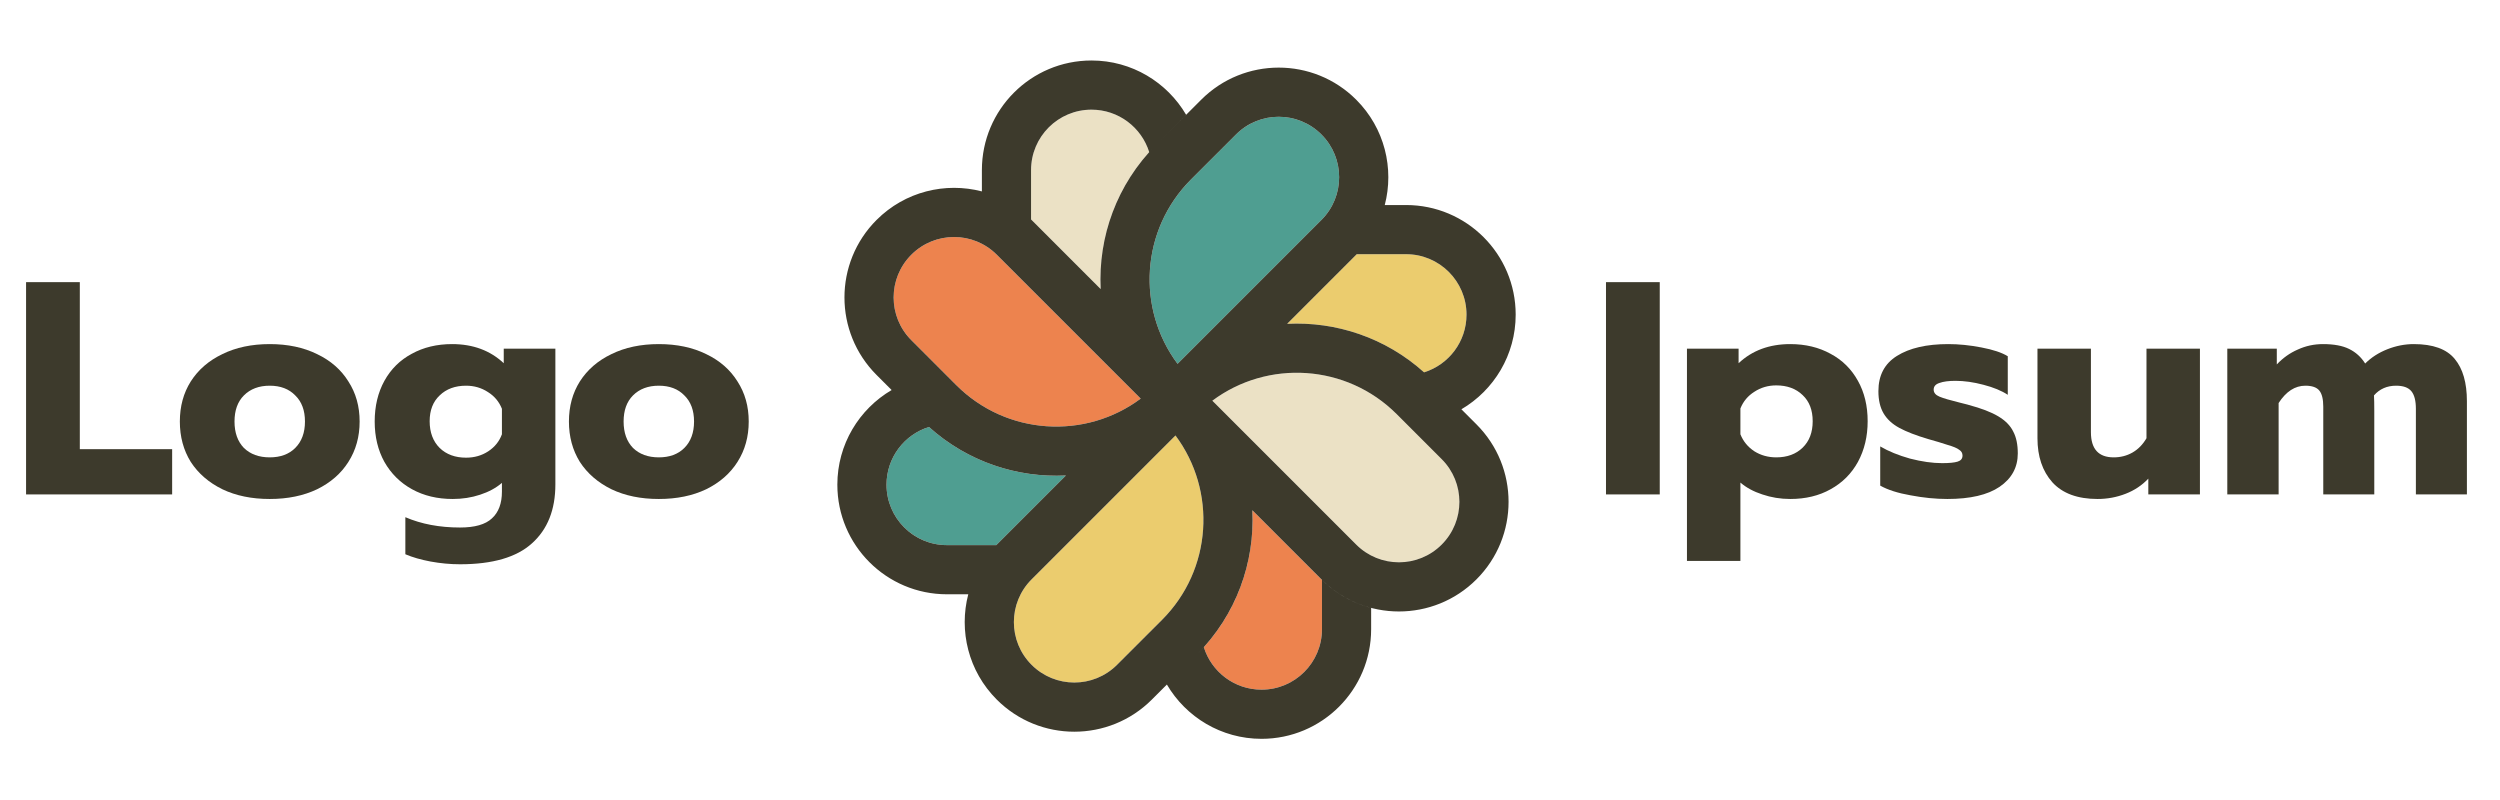
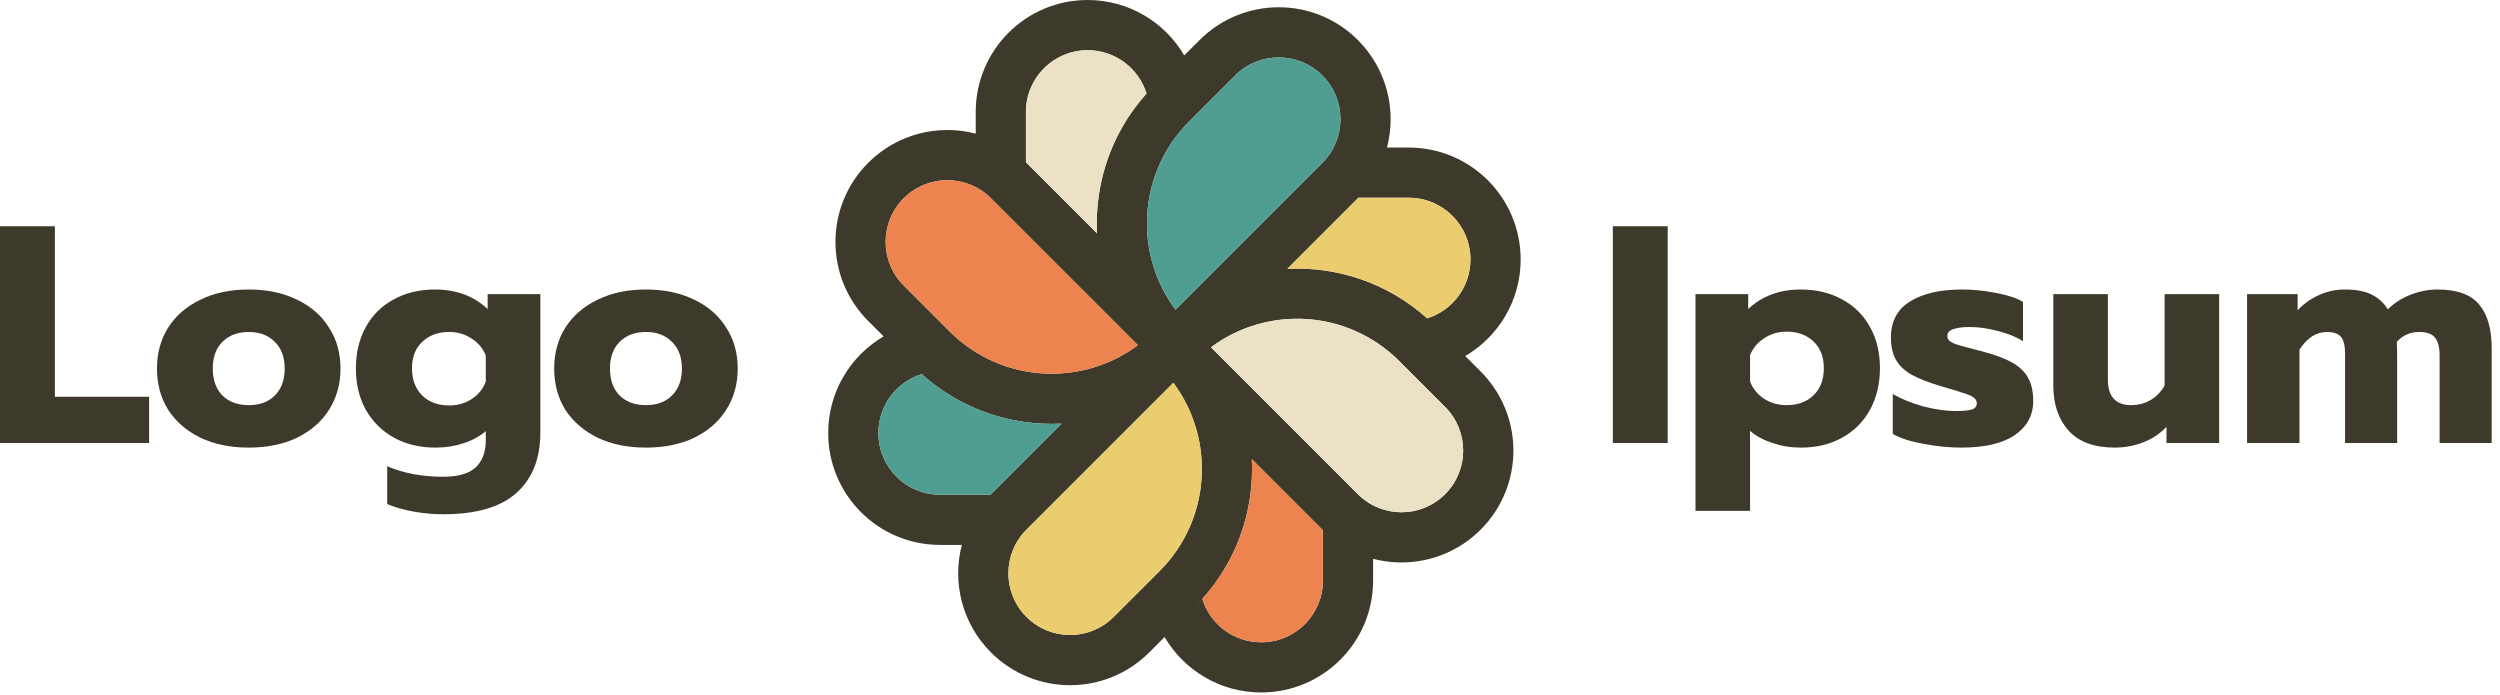
- <svg xmlns="http://www.w3.org/2000/svg" width="147" height="47" viewBox="0 0 147 47" fill="none">
-   <path fill-rule="evenodd" clip-rule="evenodd" d="M72.676 7.907C74.063 6.52 76.313 6.52 77.701 7.907C79.089 9.295 79.089 11.545 77.701 12.933L69.24 21.394C66.811 18.138 67.075 13.508 70.032 10.551L72.676 7.907Z" fill="#4F9E91" />
-   <path fill-rule="evenodd" clip-rule="evenodd" d="M84.771 26.997C86.159 28.384 86.159 30.634 84.771 32.022C83.384 33.41 81.134 33.41 79.746 32.022L71.285 23.561C74.54 21.132 79.171 21.396 82.128 24.353L84.771 26.997Z" fill="#EBE1C5" />
-   <path fill-rule="evenodd" clip-rule="evenodd" d="M65.682 39.092C64.294 40.48 62.044 40.48 60.657 39.092C59.269 37.705 59.269 35.455 60.657 34.067L69.117 25.606C71.547 28.862 71.283 33.492 68.326 36.449L65.682 39.092Z" fill="#EBCC6E" />
-   <path fill-rule="evenodd" clip-rule="evenodd" d="M53.587 20.003C52.199 18.615 52.199 16.365 53.587 14.978C54.974 13.59 57.224 13.59 58.612 14.978L67.073 23.439C63.817 25.868 59.187 25.604 56.23 22.647L53.587 20.003Z" fill="#ED834E" />
-   <path fill-rule="evenodd" clip-rule="evenodd" d="M70.785 38.056C72.831 35.781 73.782 32.87 73.638 30.003L77.701 34.067C77.712 34.077 77.722 34.087 77.732 34.097V36.998C77.732 38.961 76.141 40.552 74.178 40.552C72.584 40.552 71.235 39.502 70.785 38.056Z" fill="#ED834E" />
-   <path fill-rule="evenodd" clip-rule="evenodd" d="M54.623 25.106C56.898 27.152 59.809 28.103 62.675 27.959L58.612 32.022C58.602 32.032 58.592 32.043 58.582 32.053H55.681C53.718 32.053 52.127 30.462 52.127 28.499C52.127 26.905 53.177 25.556 54.623 25.106Z" fill="#4F9E91" />
-   <path fill-rule="evenodd" clip-rule="evenodd" d="M83.735 21.894C81.46 19.848 78.549 18.897 75.682 19.041L79.746 14.977C79.756 14.967 79.766 14.957 79.776 14.947H82.677C84.64 14.947 86.231 16.538 86.231 18.501C86.231 20.095 85.181 21.444 83.735 21.894Z" fill="#EBCC6E" />
-   <path fill-rule="evenodd" clip-rule="evenodd" d="M67.573 8.944C65.527 11.219 64.576 14.13 64.72 16.997L60.657 12.933C60.646 12.923 60.636 12.913 60.626 12.903V10.002C60.626 8.039 62.217 6.448 64.18 6.448C65.774 6.448 67.123 7.498 67.573 8.944Z" fill="#EBE1C5" />
-   <path fill-rule="evenodd" clip-rule="evenodd" d="M64.18 3.557C60.62 3.557 57.735 6.443 57.735 10.002V11.255C55.593 10.696 53.22 11.255 51.542 12.933C49.025 15.45 49.025 19.531 51.542 22.048L52.428 22.934C50.519 24.053 49.236 26.126 49.236 28.499C49.236 32.059 52.122 34.944 55.681 34.944H56.934C56.375 37.086 56.934 39.459 58.612 41.137C61.129 43.654 65.21 43.654 67.727 41.137L70.37 38.493C72.702 36.161 73.792 33.057 73.638 30.003L77.701 34.067C80.218 36.584 84.299 36.584 86.816 34.067C89.333 31.55 89.333 27.469 86.816 24.952L85.93 24.066C87.839 22.948 89.122 20.874 89.122 18.501C89.122 14.941 86.236 12.056 82.677 12.056H81.424C81.983 9.915 81.424 7.541 79.746 5.863C77.229 3.346 73.148 3.346 70.631 5.863L67.988 8.507C65.656 10.839 64.566 13.943 64.72 16.997L60.657 12.933C60.647 12.923 60.636 12.913 60.626 12.903V10.002C60.626 8.039 62.217 6.448 64.18 6.448C65.774 6.448 67.123 7.498 67.573 8.944C67.707 8.795 67.845 8.65 67.988 8.507L69.745 6.75C68.626 4.84 66.553 3.557 64.18 3.557ZM79.776 14.947C79.766 14.957 79.756 14.968 79.746 14.978L75.683 19.041C78.549 18.897 81.46 19.848 83.735 21.894C85.181 21.444 86.231 20.095 86.231 18.501C86.231 16.538 84.64 14.947 82.677 14.947H79.776ZM58.582 32.053C58.592 32.043 58.602 32.032 58.612 32.022L62.675 27.959C59.809 28.103 56.898 27.152 54.623 25.106C53.177 25.556 52.127 26.905 52.127 28.499C52.127 30.462 53.718 32.053 55.681 32.053H58.582ZM54.512 25.005C54.402 24.903 54.293 24.799 54.186 24.691V24.692C54.293 24.799 54.402 24.903 54.512 25.005ZM74.178 43.443C71.805 43.443 69.732 42.16 68.613 40.251L70.37 38.493C70.513 38.35 70.651 38.205 70.785 38.056C71.235 39.502 72.584 40.552 74.178 40.552C76.141 40.552 77.732 38.961 77.732 36.998V34.097C78.565 34.919 79.566 35.468 80.623 35.745V36.998C80.623 40.558 77.738 43.443 74.178 43.443ZM77.701 7.908C76.314 6.52 74.064 6.52 72.676 7.908L70.032 10.551C67.075 13.508 66.811 18.139 69.24 21.394L77.701 12.933C79.089 11.545 79.089 9.295 77.701 7.908ZM84.771 32.022C86.159 30.634 86.159 28.384 84.771 26.997L82.128 24.353C79.171 21.396 74.54 21.132 71.285 23.561L79.746 32.022C81.134 33.41 83.384 33.41 84.771 32.022ZM65.682 39.092C64.294 40.48 62.044 40.48 60.657 39.092C59.269 37.705 59.269 35.455 60.657 34.067L69.118 25.606C71.547 28.861 71.283 33.492 68.326 36.449L65.682 39.092ZM53.587 14.978C52.199 16.366 52.199 18.616 53.587 20.003L56.23 22.647C59.187 25.604 63.818 25.868 67.073 23.439L58.612 14.978C57.224 13.59 54.974 13.59 53.587 14.978Z" fill="#3D3A2C" />
-   <path d="M1.533 16.59H4.693V26.411H10.122V29.072H1.533V16.59Z" fill="#3D3A2C" />
-   <path d="M15.86 29.34C14.801 29.34 13.872 29.149 13.075 28.768C12.277 28.375 11.658 27.84 11.217 27.161C10.789 26.471 10.575 25.679 10.575 24.786C10.575 23.893 10.789 23.108 11.217 22.429C11.658 21.739 12.277 21.203 13.075 20.822C13.872 20.429 14.801 20.233 15.86 20.233C16.92 20.233 17.848 20.429 18.646 20.822C19.444 21.203 20.057 21.739 20.485 22.429C20.926 23.108 21.146 23.893 21.146 24.786C21.146 25.679 20.926 26.471 20.485 27.161C20.057 27.84 19.444 28.375 18.646 28.768C17.848 29.149 16.92 29.34 15.86 29.34ZM15.86 26.893C16.491 26.893 16.991 26.709 17.36 26.34C17.741 25.959 17.932 25.441 17.932 24.786C17.932 24.131 17.741 23.619 17.36 23.25C16.991 22.869 16.491 22.679 15.86 22.679C15.229 22.679 14.723 22.869 14.342 23.25C13.973 23.619 13.789 24.131 13.789 24.786C13.789 25.441 13.973 25.959 14.342 26.34C14.723 26.709 15.229 26.893 15.86 26.893Z" fill="#3D3A2C" />
-   <path d="M27.049 33.179C26.478 33.179 25.9 33.125 25.317 33.018C24.746 32.911 24.252 32.768 23.835 32.59V30.411C24.775 30.816 25.847 31.018 27.049 31.018C27.918 31.018 28.543 30.84 28.924 30.482C29.317 30.125 29.513 29.602 29.513 28.911V28.393C29.168 28.691 28.74 28.923 28.228 29.09C27.728 29.256 27.192 29.34 26.621 29.34C25.716 29.34 24.918 29.149 24.228 28.768C23.537 28.387 22.996 27.852 22.603 27.161C22.222 26.471 22.032 25.679 22.032 24.786C22.032 23.881 22.222 23.084 22.603 22.393C22.984 21.703 23.52 21.173 24.21 20.804C24.9 20.423 25.692 20.233 26.585 20.233C27.811 20.233 28.823 20.608 29.62 21.358V20.5H32.656V28.483C32.656 29.971 32.198 31.125 31.281 31.947C30.377 32.768 28.966 33.179 27.049 33.179ZM27.406 26.911C27.894 26.911 28.329 26.786 28.71 26.536C29.091 26.286 29.359 25.953 29.513 25.536V24.036C29.347 23.619 29.073 23.292 28.692 23.054C28.311 22.804 27.883 22.679 27.406 22.679C26.764 22.679 26.246 22.869 25.853 23.25C25.46 23.619 25.264 24.125 25.264 24.768C25.264 25.423 25.46 25.947 25.853 26.34C26.246 26.721 26.764 26.911 27.406 26.911Z" fill="#3D3A2C" />
-   <path d="M38.739 29.34C37.679 29.34 36.751 29.149 35.953 28.768C35.156 28.375 34.537 27.84 34.096 27.161C33.668 26.471 33.453 25.679 33.453 24.786C33.453 23.893 33.668 23.108 34.096 22.429C34.537 21.739 35.156 21.203 35.953 20.822C36.751 20.429 37.679 20.233 38.739 20.233C39.798 20.233 40.727 20.429 41.525 20.822C42.322 21.203 42.935 21.739 43.364 22.429C43.804 23.108 44.025 23.893 44.025 24.786C44.025 25.679 43.804 26.471 43.364 27.161C42.935 27.84 42.322 28.375 41.525 28.768C40.727 29.149 39.798 29.34 38.739 29.34ZM38.739 26.893C39.37 26.893 39.87 26.709 40.239 26.34C40.62 25.959 40.81 25.441 40.81 24.786C40.81 24.131 40.62 23.619 40.239 23.25C39.87 22.869 39.37 22.679 38.739 22.679C38.108 22.679 37.602 22.869 37.221 23.25C36.852 23.619 36.668 24.131 36.668 24.786C36.668 25.441 36.852 25.959 37.221 26.34C37.602 26.709 38.108 26.893 38.739 26.893Z" fill="#3D3A2C" />
-   <path d="M94.432 16.59H97.593V29.072H94.432V16.59Z" fill="#3D3A2C" />
-   <path d="M99.193 20.5H102.229V21.358C103.026 20.608 104.038 20.233 105.264 20.233C106.157 20.233 106.949 20.423 107.639 20.804C108.33 21.173 108.865 21.703 109.246 22.393C109.627 23.072 109.818 23.864 109.818 24.768C109.818 25.661 109.627 26.459 109.246 27.161C108.865 27.852 108.33 28.387 107.639 28.768C106.961 29.149 106.169 29.34 105.264 29.34C104.693 29.34 104.145 29.25 103.622 29.072C103.11 28.905 102.681 28.673 102.336 28.375V32.982H99.193V20.5ZM104.443 26.893C105.086 26.893 105.604 26.703 105.996 26.322C106.389 25.941 106.586 25.423 106.586 24.768C106.586 24.113 106.389 23.602 105.996 23.233C105.604 22.852 105.086 22.661 104.443 22.661C103.967 22.661 103.538 22.786 103.157 23.036C102.776 23.274 102.503 23.602 102.336 24.018V25.536C102.503 25.953 102.776 26.286 103.157 26.536C103.538 26.774 103.967 26.893 104.443 26.893Z" fill="#3D3A2C" />
-   <path d="M114.503 29.34C113.813 29.34 113.093 29.268 112.343 29.125C111.593 28.994 110.997 28.804 110.557 28.554V26.25C111.045 26.536 111.628 26.774 112.307 26.965C112.997 27.143 113.628 27.233 114.2 27.233C114.616 27.233 114.92 27.203 115.11 27.143C115.301 27.084 115.396 26.965 115.396 26.786C115.396 26.643 115.331 26.53 115.2 26.447C115.081 26.352 114.854 26.256 114.521 26.161C114.2 26.054 113.825 25.941 113.396 25.822C112.67 25.608 112.099 25.387 111.682 25.161C111.265 24.935 110.956 24.649 110.753 24.304C110.551 23.959 110.45 23.524 110.45 23C110.45 22.072 110.813 21.381 111.539 20.929C112.277 20.465 113.283 20.233 114.557 20.233C115.176 20.233 115.825 20.298 116.503 20.429C117.194 20.56 117.711 20.733 118.057 20.947V23.215C117.7 22.977 117.223 22.78 116.628 22.625C116.045 22.471 115.497 22.393 114.985 22.393C114.581 22.393 114.265 22.435 114.039 22.518C113.813 22.59 113.7 22.721 113.7 22.911C113.7 23.09 113.813 23.227 114.039 23.322C114.265 23.417 114.67 23.536 115.253 23.679C115.634 23.774 115.795 23.816 115.735 23.804C116.497 24.006 117.086 24.233 117.503 24.483C117.92 24.733 118.211 25.03 118.378 25.375C118.557 25.709 118.646 26.137 118.646 26.661C118.646 27.483 118.289 28.137 117.575 28.625C116.872 29.102 115.848 29.34 114.503 29.34Z" fill="#3D3A2C" />
-   <path d="M123.338 29.34C122.16 29.34 121.273 29.012 120.678 28.358C120.095 27.703 119.803 26.84 119.803 25.768V20.5H122.946V25.411C122.946 26.399 123.392 26.893 124.285 26.893C124.69 26.893 125.059 26.798 125.392 26.608C125.725 26.417 125.999 26.137 126.213 25.768V20.5H129.356V29.072H126.321V28.143C125.952 28.536 125.505 28.834 124.981 29.036C124.458 29.238 123.91 29.34 123.338 29.34Z" fill="#3D3A2C" />
-   <path d="M130.965 20.5H133.876V21.429C134.233 21.048 134.644 20.756 135.108 20.554C135.572 20.34 136.066 20.233 136.59 20.233C137.233 20.233 137.745 20.328 138.126 20.518C138.519 20.709 138.834 20.995 139.072 21.375C139.429 21.018 139.864 20.739 140.376 20.536C140.888 20.334 141.406 20.233 141.929 20.233C143.06 20.233 143.864 20.524 144.34 21.108C144.816 21.679 145.054 22.506 145.054 23.59V29.072H142.054V24.036C142.054 23.56 141.965 23.215 141.786 23C141.608 22.786 141.31 22.679 140.894 22.679C140.358 22.679 139.923 22.869 139.59 23.25C139.602 23.453 139.608 23.762 139.608 24.179V29.072H136.608V23.911C136.608 23.471 136.531 23.155 136.376 22.965C136.221 22.774 135.947 22.679 135.555 22.679C134.947 22.679 134.424 23.018 133.983 23.697V29.072H130.965V20.5Z" fill="#3D3A2C" />
+ <svg xmlns="http://www.w3.org/2000/svg" width="144" height="40" viewBox="0 0 144 40" fill="none">
+   <path d="M129.432 16.943H132.343V17.872C132.7 17.491 133.111 17.199 133.575 16.997C134.039 16.783 134.533 16.675 135.057 16.675C135.7 16.675 136.212 16.771 136.593 16.961C136.986 17.152 137.301 17.437 137.539 17.818C137.896 17.461 138.331 17.181 138.843 16.979C139.355 16.777 139.873 16.675 140.396 16.675C141.527 16.675 142.331 16.967 142.807 17.55C143.283 18.122 143.521 18.949 143.521 20.032V25.515H140.521V20.479C140.521 20.003 140.432 19.658 140.253 19.443C140.075 19.229 139.777 19.122 139.361 19.122C138.825 19.122 138.39 19.312 138.057 19.693C138.069 19.896 138.075 20.205 138.075 20.622V25.515H135.075V20.354C135.075 19.913 134.998 19.598 134.843 19.408C134.688 19.217 134.414 19.122 134.022 19.122C133.414 19.122 132.891 19.461 132.45 20.14V25.515H129.432V16.943Z" fill="#3D3A2C" />
+   <path d="M121.806 25.782C120.628 25.782 119.741 25.455 119.146 24.8C118.563 24.146 118.271 23.283 118.271 22.211V16.943H121.414V21.854C121.414 22.842 121.86 23.336 122.753 23.336C123.158 23.336 123.527 23.241 123.86 23.05C124.193 22.86 124.467 22.58 124.681 22.211V16.943H127.824V25.515H124.789V24.586C124.42 24.979 123.973 25.276 123.449 25.479C122.926 25.681 122.378 25.782 121.806 25.782Z" fill="#3D3A2C" />
+   <path d="M112.97 25.782C112.28 25.782 111.56 25.711 110.81 25.568C110.06 25.437 109.464 25.247 109.024 24.997V22.693C109.512 22.979 110.095 23.217 110.774 23.407C111.464 23.586 112.095 23.675 112.667 23.675C113.083 23.675 113.387 23.645 113.577 23.586C113.768 23.526 113.863 23.407 113.863 23.229C113.863 23.086 113.798 22.973 113.667 22.89C113.548 22.794 113.321 22.699 112.988 22.604C112.667 22.497 112.292 22.384 111.863 22.265C111.137 22.05 110.566 21.83 110.149 21.604C109.732 21.378 109.423 21.092 109.22 20.747C109.018 20.402 108.917 19.967 108.917 19.443C108.917 18.515 109.28 17.824 110.006 17.372C110.744 16.908 111.75 16.675 113.024 16.675C113.643 16.675 114.292 16.741 114.97 16.872C115.661 17.003 116.178 17.175 116.524 17.39V19.658C116.167 19.419 115.69 19.223 115.095 19.068C114.512 18.913 113.964 18.836 113.452 18.836C113.048 18.836 112.732 18.878 112.506 18.961C112.28 19.033 112.167 19.163 112.167 19.354C112.167 19.533 112.28 19.669 112.506 19.765C112.732 19.86 113.137 19.979 113.72 20.122C114.101 20.217 114.262 20.259 114.202 20.247C114.964 20.449 115.553 20.675 115.97 20.925C116.387 21.175 116.678 21.473 116.845 21.818C117.024 22.151 117.113 22.58 117.113 23.104C117.113 23.925 116.756 24.58 116.042 25.068C115.339 25.544 114.315 25.782 112.97 25.782Z" fill="#3D3A2C" />
+   <path d="M97.66 16.943H100.696V17.8C101.493 17.05 102.505 16.675 103.731 16.675C104.624 16.675 105.416 16.866 106.106 17.247C106.797 17.616 107.332 18.146 107.713 18.836C108.094 19.515 108.285 20.306 108.285 21.211C108.285 22.104 108.094 22.901 107.713 23.604C107.332 24.294 106.797 24.83 106.106 25.211C105.428 25.592 104.636 25.782 103.731 25.782C103.16 25.782 102.612 25.693 102.089 25.515C101.577 25.348 101.148 25.116 100.803 24.818V29.425H97.66V16.943ZM102.91 23.336C103.553 23.336 104.071 23.146 104.463 22.765C104.856 22.384 105.053 21.866 105.053 21.211C105.053 20.556 104.856 20.044 104.463 19.675C104.071 19.294 103.553 19.104 102.91 19.104C102.434 19.104 102.005 19.229 101.624 19.479C101.243 19.717 100.97 20.044 100.803 20.461V21.979C100.97 22.396 101.243 22.729 101.624 22.979C102.005 23.217 102.434 23.336 102.91 23.336Z" fill="#3D3A2C" />
+   <path d="M92.899 13.033H96.06V25.515H92.899V13.033Z" fill="#3D3A2C" />
+   <path d="M37.206 25.782C36.147 25.782 35.218 25.592 34.421 25.211C33.623 24.818 33.004 24.282 32.564 23.604C32.135 22.913 31.921 22.122 31.921 21.229C31.921 20.336 32.135 19.55 32.564 18.872C33.004 18.181 33.623 17.646 34.421 17.265C35.218 16.872 36.147 16.675 37.206 16.675C38.266 16.675 39.194 16.872 39.992 17.265C40.79 17.646 41.403 18.181 41.831 18.872C42.272 19.55 42.492 20.336 42.492 21.229C42.492 22.122 42.272 22.913 41.831 23.604C41.403 24.282 40.79 24.818 39.992 25.211C39.194 25.592 38.266 25.782 37.206 25.782ZM37.206 23.336C37.837 23.336 38.337 23.151 38.706 22.782C39.087 22.401 39.278 21.884 39.278 21.229C39.278 20.574 39.087 20.062 38.706 19.693C38.337 19.312 37.837 19.122 37.206 19.122C36.576 19.122 36.07 19.312 35.689 19.693C35.32 20.062 35.135 20.574 35.135 21.229C35.135 21.884 35.32 22.401 35.689 22.782C36.07 23.151 36.576 23.336 37.206 23.336Z" fill="#3D3A2C" />
+   <path d="M25.517 29.622C24.945 29.622 24.368 29.568 23.785 29.461C23.213 29.354 22.719 29.211 22.302 29.032V26.854C23.243 27.259 24.314 27.461 25.517 27.461C26.386 27.461 27.011 27.282 27.392 26.925C27.785 26.568 27.981 26.044 27.981 25.354V24.836C27.636 25.134 27.207 25.366 26.695 25.532C26.195 25.699 25.66 25.782 25.088 25.782C24.183 25.782 23.386 25.592 22.695 25.211C22.005 24.83 21.463 24.294 21.07 23.604C20.689 22.913 20.499 22.122 20.499 21.229C20.499 20.324 20.689 19.527 21.07 18.836C21.451 18.146 21.987 17.616 22.677 17.247C23.368 16.866 24.16 16.675 25.052 16.675C26.279 16.675 27.29 17.05 28.088 17.8V16.943H31.124V24.925C31.124 26.413 30.665 27.568 29.749 28.39C28.844 29.211 27.433 29.622 25.517 29.622ZM25.874 23.354C26.362 23.354 26.796 23.229 27.177 22.979C27.558 22.729 27.826 22.396 27.981 21.979V20.479C27.814 20.062 27.54 19.735 27.16 19.497C26.779 19.247 26.35 19.122 25.874 19.122C25.231 19.122 24.713 19.312 24.32 19.693C23.927 20.062 23.731 20.568 23.731 21.211C23.731 21.866 23.927 22.39 24.32 22.782C24.713 23.163 25.231 23.354 25.874 23.354Z" fill="#3D3A2C" />
+   <path d="M14.328 25.782C13.268 25.782 12.339 25.592 11.542 25.211C10.744 24.818 10.125 24.282 9.685 23.604C9.256 22.913 9.042 22.122 9.042 21.229C9.042 20.336 9.256 19.55 9.685 18.872C10.125 18.181 10.744 17.646 11.542 17.265C12.339 16.872 13.268 16.675 14.328 16.675C15.387 16.675 16.316 16.872 17.113 17.265C17.911 17.646 18.524 18.181 18.952 18.872C19.393 19.55 19.613 20.336 19.613 21.229C19.613 22.122 19.393 22.913 18.952 23.604C18.524 24.282 17.911 24.818 17.113 25.211C16.316 25.592 15.387 25.782 14.328 25.782ZM14.328 23.336C14.959 23.336 15.459 23.151 15.828 22.782C16.209 22.401 16.399 21.884 16.399 21.229C16.399 20.574 16.209 20.062 15.828 19.693C15.459 19.312 14.959 19.122 14.328 19.122C13.697 19.122 13.191 19.312 12.81 19.693C12.441 20.062 12.256 20.574 12.256 21.229C12.256 21.884 12.441 22.401 12.81 22.782C13.191 23.151 13.697 23.336 14.328 23.336Z" fill="#3D3A2C" />
+   <path d="M0 13.033H3.161V22.854H8.589V25.515H0V13.033Z" fill="#3D3A2C" />
+   <path fill-rule="evenodd" clip-rule="evenodd" d="M62.647 0C59.088 0 56.202 2.885 56.202 6.445V7.698C54.061 7.139 51.688 7.698 50.01 9.376C47.493 11.893 47.493 15.974 50.01 18.491L50.896 19.377C48.986 20.496 47.704 22.569 47.704 24.942C47.704 28.502 50.589 31.387 54.148 31.387H55.402C54.842 33.529 55.402 35.902 57.08 37.58C59.597 40.097 63.677 40.097 66.194 37.58L68.838 34.936C71.17 32.604 72.259 29.5 72.105 26.446L76.169 30.51C78.686 33.026 82.767 33.026 85.284 30.51C87.801 27.993 87.801 23.912 85.284 21.395L84.398 20.509C86.307 19.39 87.59 17.317 87.59 14.944C87.59 11.384 84.704 8.499 81.145 8.499H79.891C80.451 6.357 79.891 3.984 78.213 2.306C75.697 -0.211 71.616 -0.211 69.099 2.306L66.455 4.95C64.123 7.282 63.034 10.386 63.188 13.44L59.124 9.376C59.114 9.366 59.104 9.356 59.094 9.346V6.445C59.094 4.482 60.685 2.891 62.647 2.891C64.241 2.891 65.59 3.941 66.041 5.387C66.174 5.238 66.312 5.093 66.455 4.95L68.213 3.192C67.094 1.283 65.02 0 62.647 0ZM78.244 11.39C78.234 11.4 78.224 11.411 78.213 11.421L74.15 15.484C77.016 15.34 79.928 16.291 82.203 18.337C83.649 17.887 84.699 16.538 84.699 14.944C84.699 12.981 83.108 11.39 81.145 11.39H78.244ZM57.049 28.496C57.059 28.486 57.069 28.475 57.08 28.465L61.143 24.402C58.277 24.546 55.365 23.595 53.09 21.549C51.645 21.999 50.595 23.348 50.595 24.942C50.595 26.905 52.186 28.496 54.148 28.496H57.049ZM52.98 21.448C52.869 21.346 52.761 21.241 52.653 21.134V21.134C52.761 21.241 52.869 21.346 52.98 21.448ZM72.646 39.886C70.273 39.886 68.199 38.603 67.081 36.694L68.838 34.936C68.981 34.793 69.119 34.648 69.252 34.499C69.703 35.945 71.052 36.995 72.646 36.995C74.608 36.995 76.199 35.404 76.199 33.441V30.54C77.032 31.362 78.033 31.911 79.091 32.188V33.441C79.091 37.001 76.205 39.886 72.646 39.886ZM76.169 4.351C74.781 2.963 72.531 2.963 71.143 4.351L68.5 6.994C65.543 9.951 65.279 14.581 67.708 17.837L76.169 9.376C77.557 7.988 77.557 5.738 76.169 4.351ZM83.239 28.465C84.627 27.077 84.627 24.827 83.239 23.44L80.595 20.796C77.638 17.839 73.008 17.575 69.752 20.004L78.213 28.465C79.601 29.853 81.852 29.853 83.239 28.465ZM64.15 35.535C62.762 36.923 60.512 36.923 59.124 35.535C57.736 34.148 57.736 31.898 59.124 30.51L67.585 22.049C70.014 25.304 69.75 29.935 66.793 32.892L64.15 35.535ZM52.054 11.421C50.666 12.808 50.666 15.058 52.054 16.446L54.698 19.09C57.655 22.047 62.285 22.311 65.541 19.881L57.08 11.421C55.692 10.033 53.442 10.033 52.054 11.421Z" fill="#3D3A2C" />
+   <path fill-rule="evenodd" clip-rule="evenodd" d="M66.04 5.387C63.994 7.662 63.043 10.573 63.187 13.44L59.124 9.376C59.114 9.366 59.103 9.356 59.093 9.346V6.445C59.093 4.482 60.684 2.891 62.647 2.891C64.241 2.891 65.59 3.941 66.04 5.387Z" fill="#EBE1C5" />
+   <path fill-rule="evenodd" clip-rule="evenodd" d="M82.203 18.337C79.928 16.291 77.016 15.34 74.15 15.484L78.213 11.421C78.223 11.411 78.233 11.4 78.243 11.39H81.145C83.108 11.39 84.698 12.981 84.698 14.944C84.698 16.538 83.648 17.887 82.203 18.337Z" fill="#EBCC6E" />
+   <path fill-rule="evenodd" clip-rule="evenodd" d="M53.09 21.549C55.365 23.595 58.276 24.546 61.143 24.402L57.08 28.465C57.069 28.476 57.059 28.486 57.049 28.496H54.148C52.186 28.496 50.595 26.905 50.595 24.942C50.595 23.348 51.644 21.999 53.09 21.549Z" fill="#4F9E91" />
+   <path fill-rule="evenodd" clip-rule="evenodd" d="M69.252 34.499C71.298 32.224 72.249 29.313 72.105 26.446L76.168 30.51C76.179 30.52 76.189 30.53 76.199 30.54V33.441C76.199 35.404 74.608 36.995 72.645 36.995C71.051 36.995 69.702 35.945 69.252 34.499Z" fill="#ED834E" />
+   <path fill-rule="evenodd" clip-rule="evenodd" d="M52.053 16.446C50.666 15.058 50.666 12.808 52.053 11.421C53.441 10.033 55.691 10.033 57.079 11.421L65.54 19.881C62.284 22.311 57.654 22.047 54.697 19.09L52.053 16.446Z" fill="#ED834E" />
+   <path fill-rule="evenodd" clip-rule="evenodd" d="M64.149 35.535C62.762 36.923 60.512 36.923 59.124 35.535C57.736 34.148 57.736 31.898 59.124 30.51L67.585 22.049C70.014 25.305 69.75 29.935 66.793 32.892L64.149 35.535Z" fill="#EBCC6E" />
+   <path fill-rule="evenodd" clip-rule="evenodd" d="M83.238 23.44C84.626 24.827 84.626 27.078 83.238 28.465C81.851 29.853 79.601 29.853 78.213 28.465L69.752 20.004C73.008 17.575 77.638 17.839 80.595 20.796L83.238 23.44Z" fill="#EBE1C5" />
+   <path fill-rule="evenodd" clip-rule="evenodd" d="M71.143 4.35C72.531 2.963 74.781 2.963 76.169 4.35C77.556 5.738 77.556 7.988 76.169 9.376L67.708 17.837C65.279 14.581 65.543 9.951 68.499 6.994L71.143 4.35Z" fill="#4F9E91" />
</svg>
